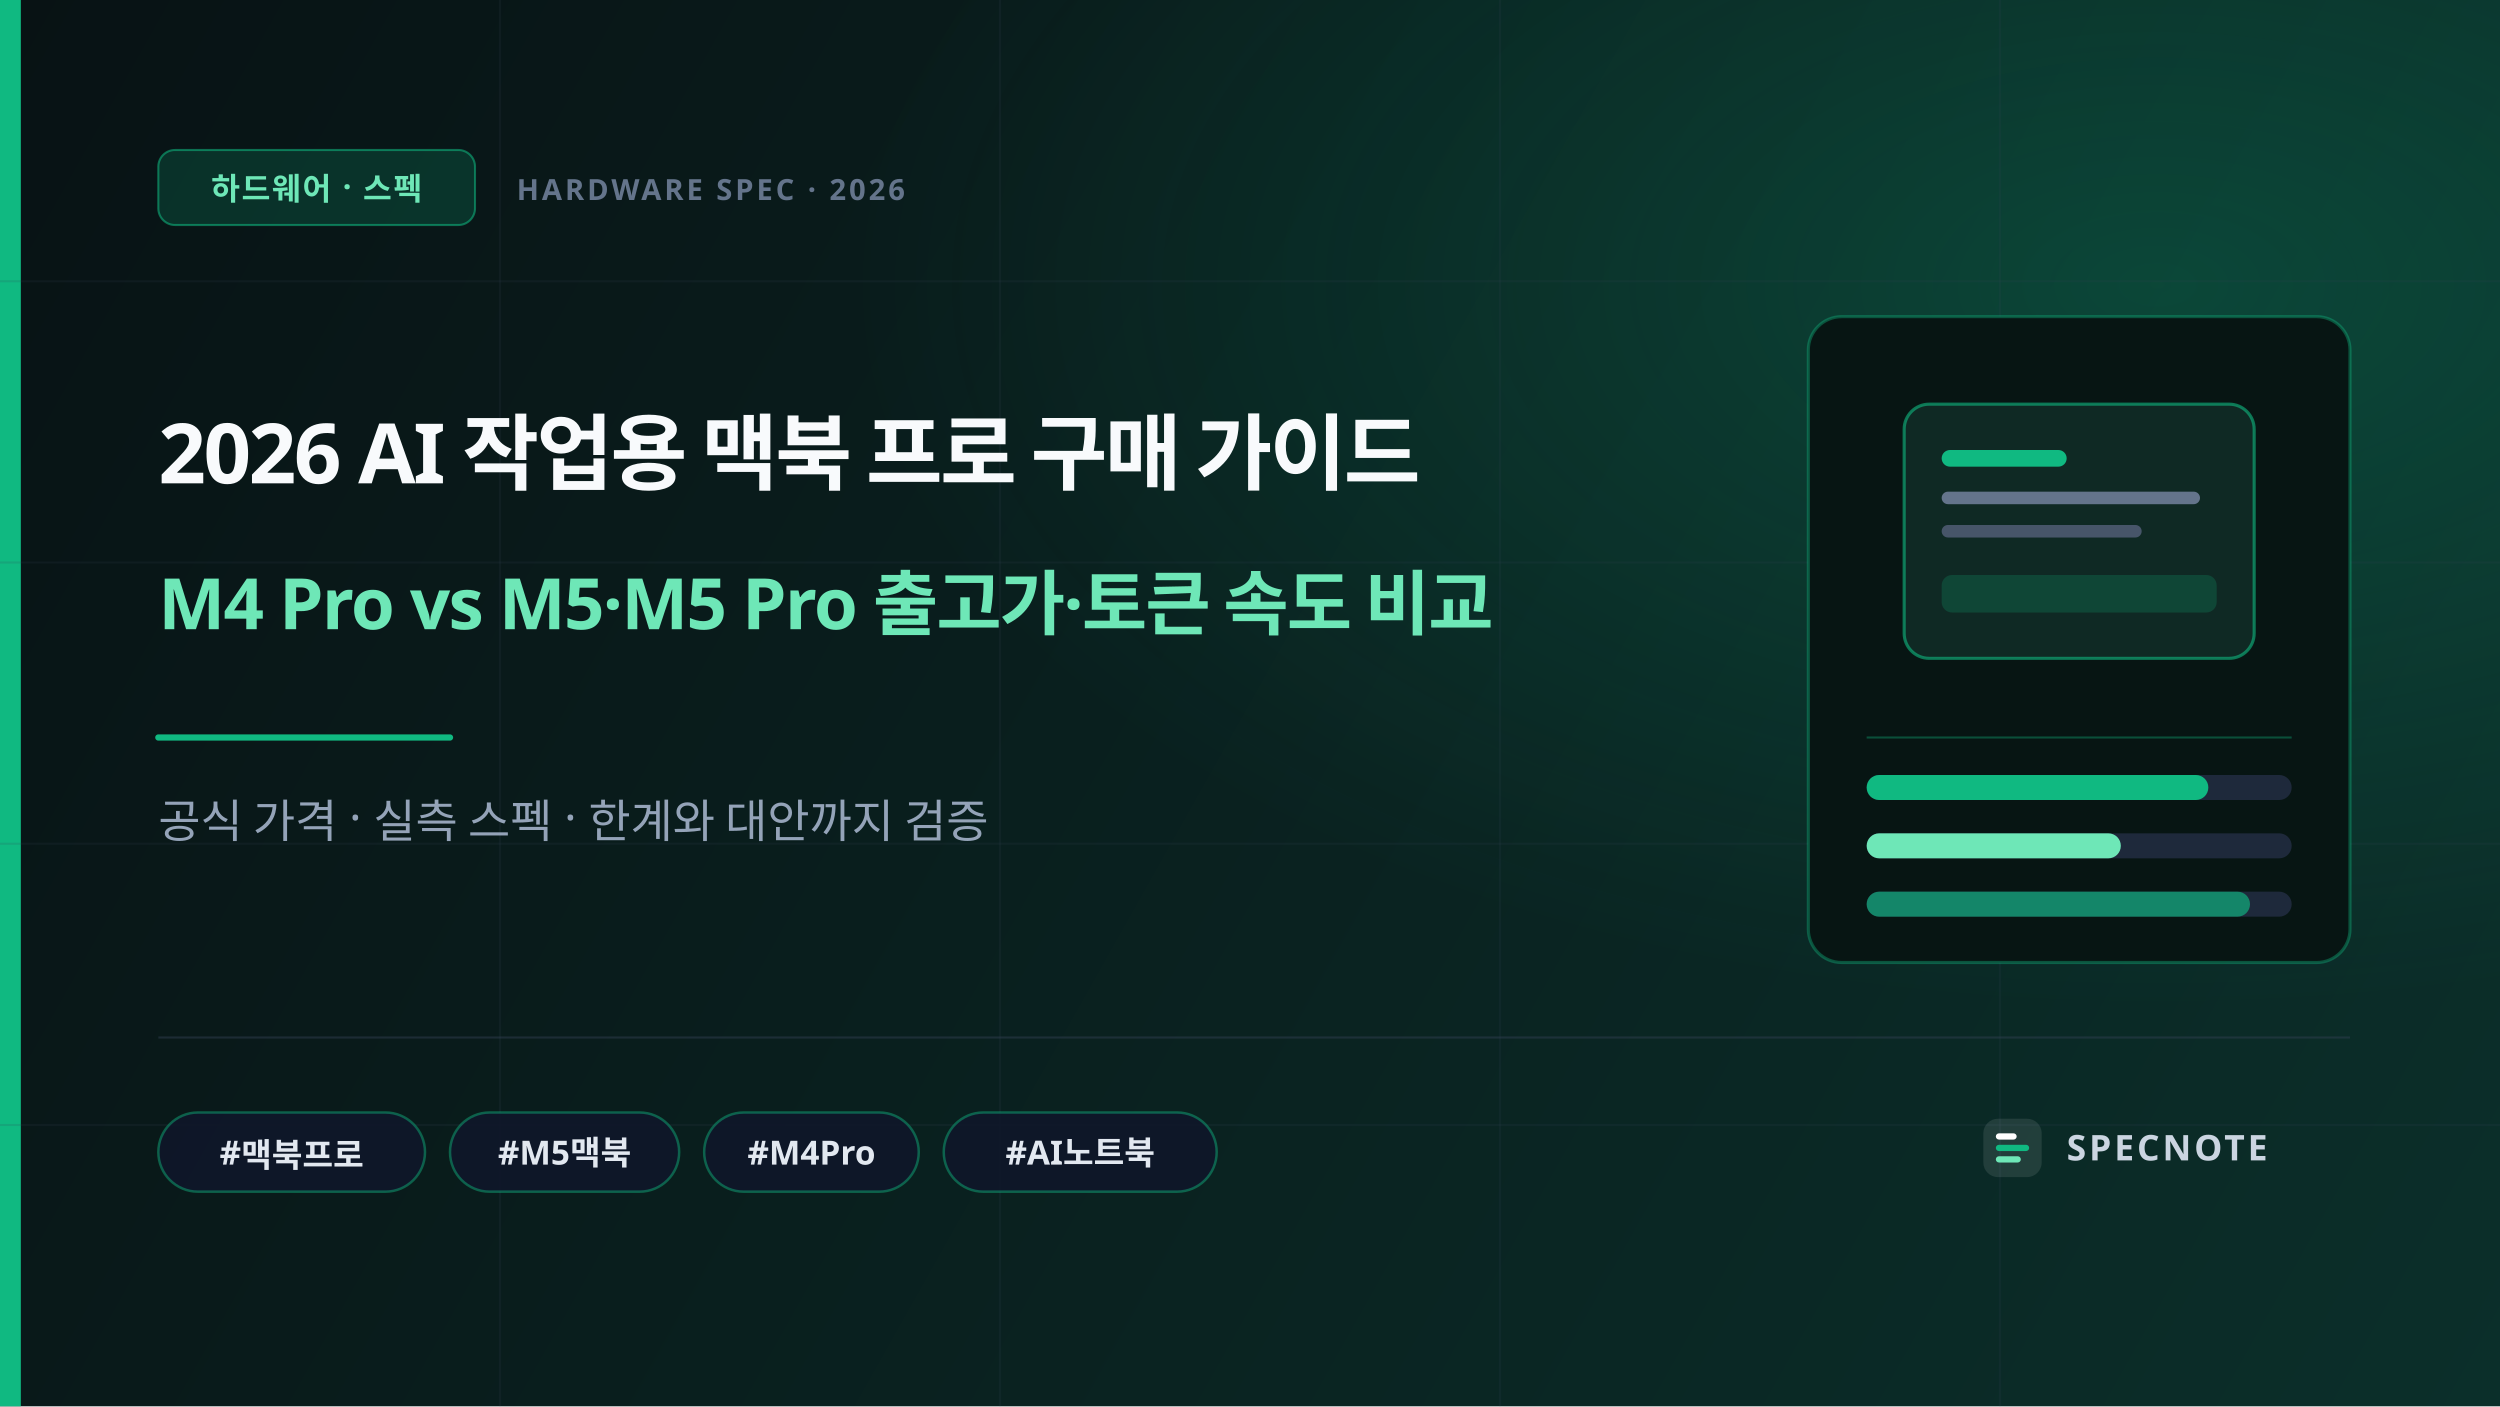
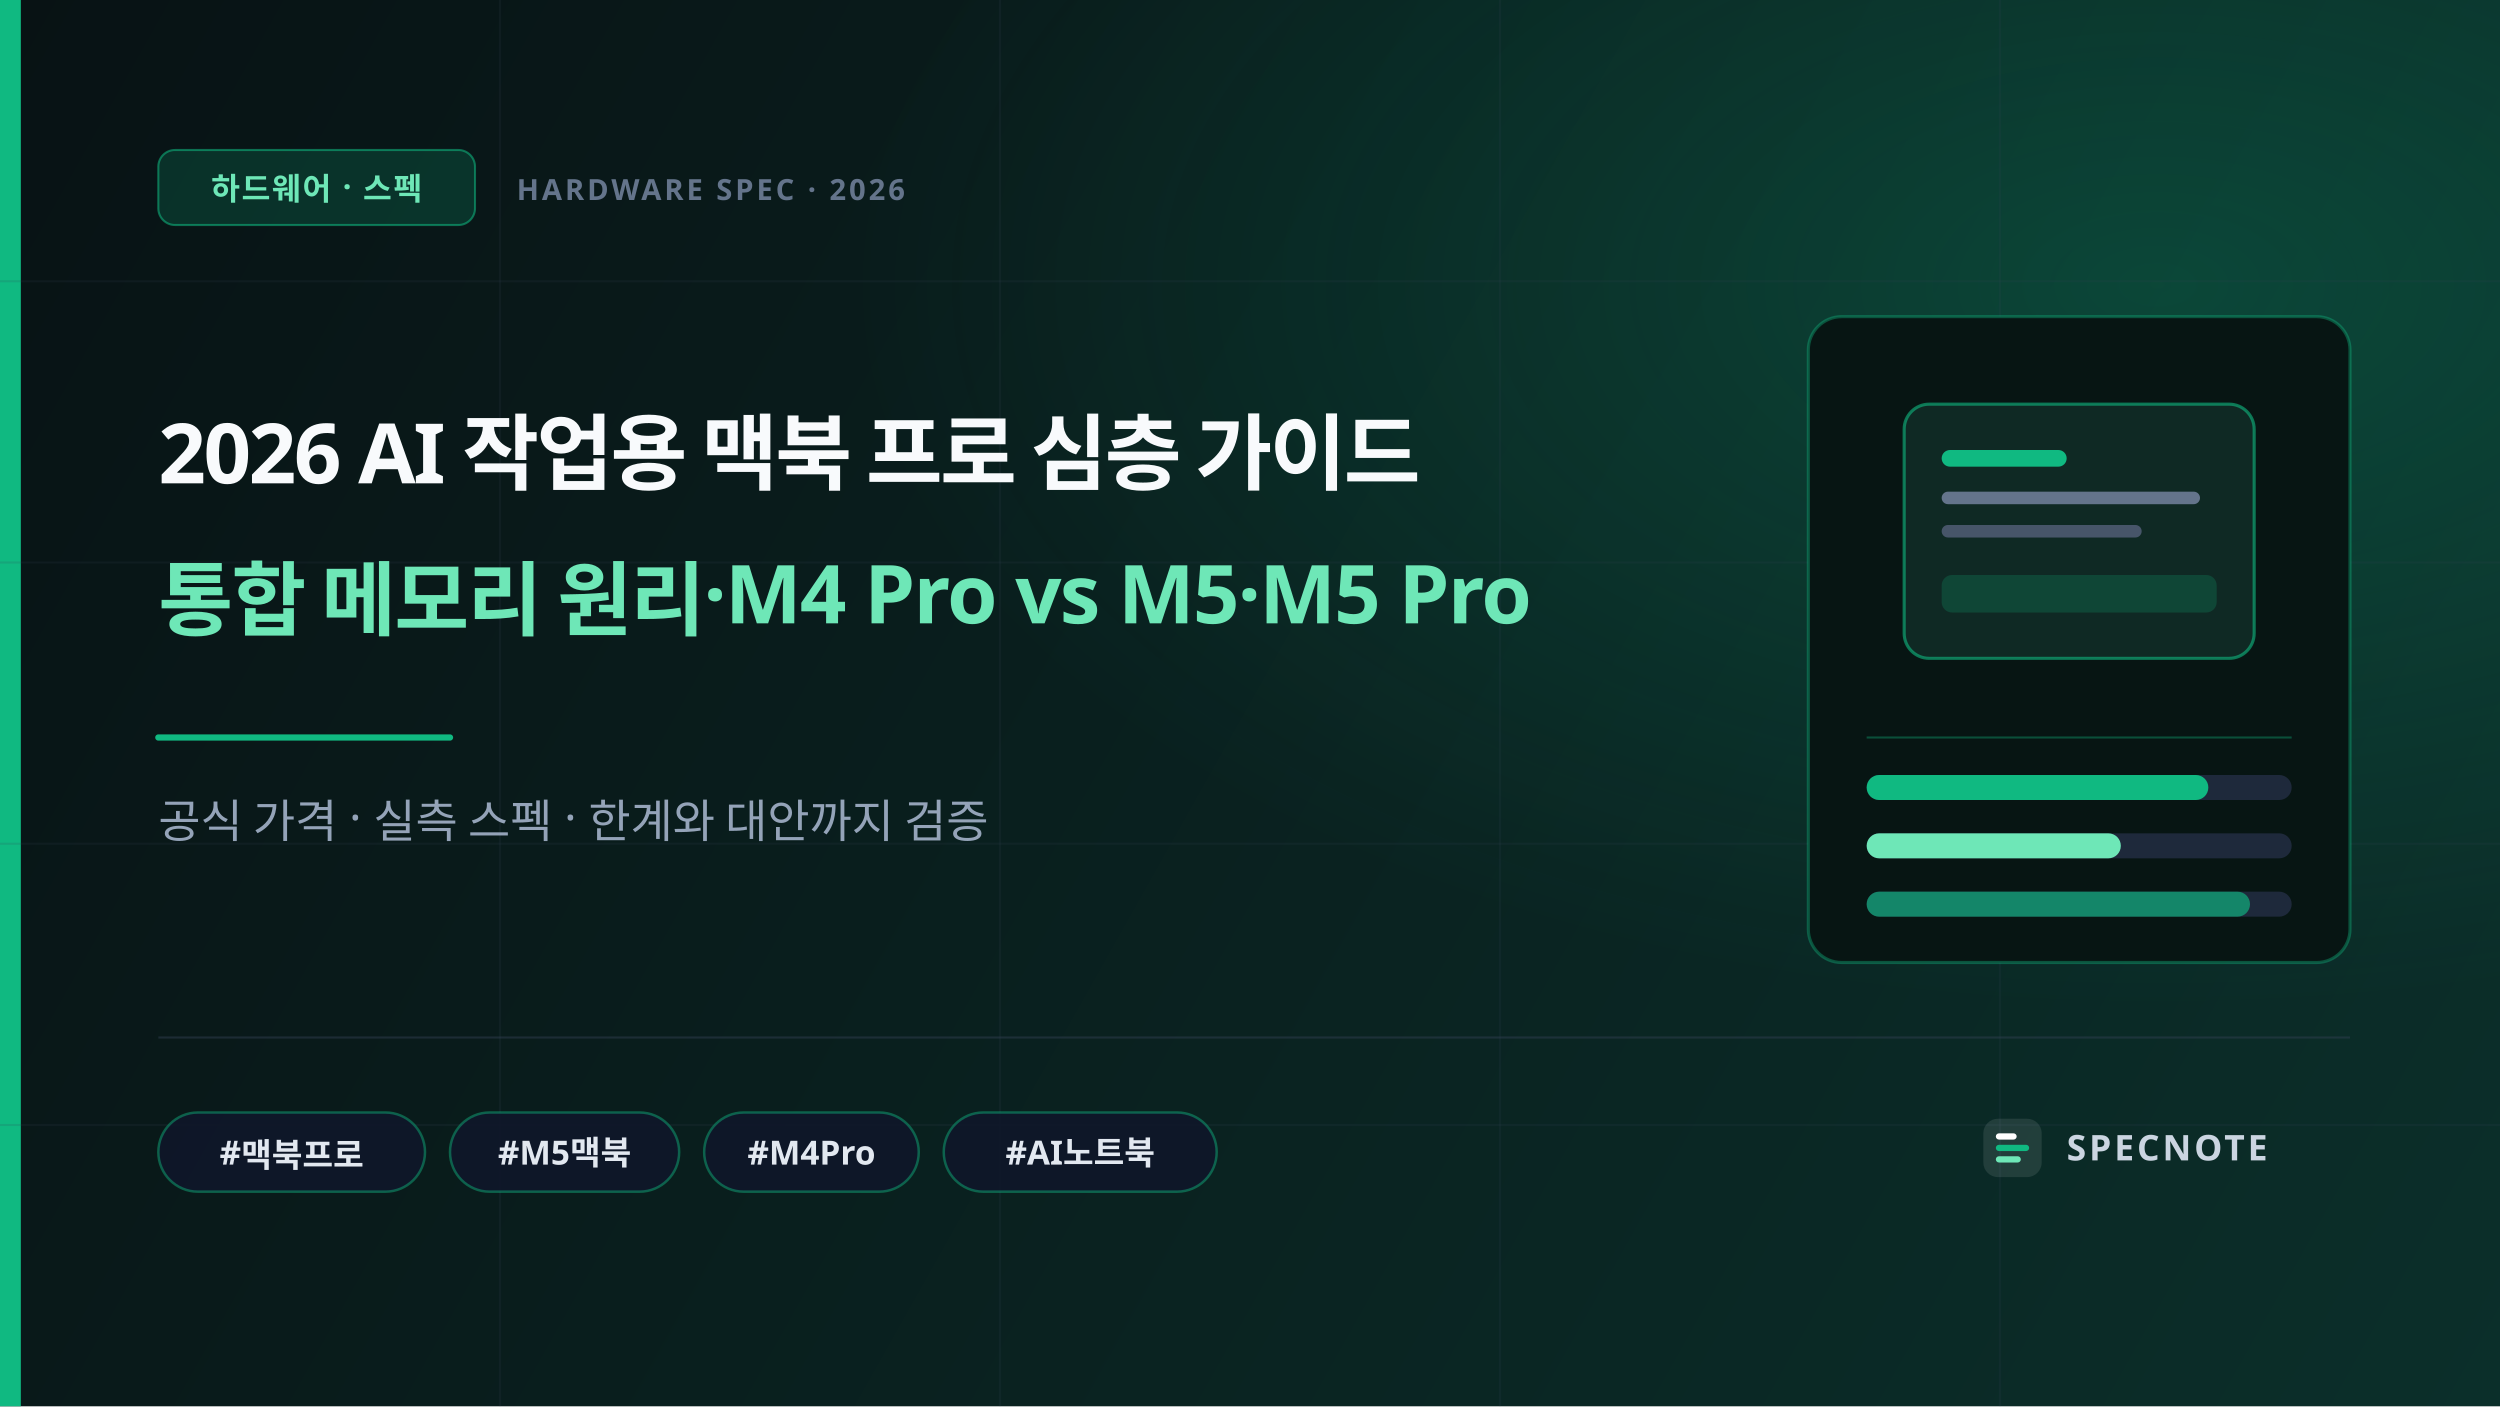
<svg xmlns="http://www.w3.org/2000/svg" viewBox="0 0 1200 675" fill="none">
  <defs>
    <linearGradient id="bg" x1="0" y1="0" x2="1200" y2="675" gradientUnits="userSpaceOnUse">
      <stop offset="0%" stop-color="#081214" />
      <stop offset="100%" stop-color="#0B2F2A" />
    </linearGradient>
    <radialGradient id="glow" cx="0.86" cy="0.2" r="0.52">
      <stop offset="0%" stop-color="#10B981" stop-opacity="0.22" />
      <stop offset="100%" stop-color="#10B981" stop-opacity="0" />
    </radialGradient>
  </defs>
  <rect width="1200" height="675" fill="url(#bg)" />
  <rect width="1200" height="675" fill="url(#glow)" />
  <rect x="0" y="0" width="10" height="675" fill="#10B981" />
  <g stroke="#334155" stroke-opacity="0.16">
    <path d="M0 135H1200M0 270H1200M0 405H1200M0 540H1200" />
    <path d="M240 0V675M480 0V675M720 0V675M960 0V675" />
  </g>
  <rect x="76" y="72" width="152" height="36" rx="8" fill="#10B981" fill-opacity="0.18" stroke="#10B981" stroke-opacity="0.55" />
  <text x="152" y="96" text-anchor="middle" fill="#6EE7B7" font-family="'Pretendard', 'Malgun Gothic', sans-serif" font-size="15" font-weight="800" letter-spacing="0.8">하드웨어 · 스펙</text>
  <text x="248" y="96" fill="#64748B" font-family="'Pretendard', 'Malgun Gothic', sans-serif" font-size="14" font-weight="700" letter-spacing="1.4">HARDWARE SPEC · 2026</text>
-   <text x="76" y="232" fill="#F8FAFC" font-family="'Pretendard', 'Apple SD Gothic Neo', 'Malgun Gothic', 'Noto Sans KR', sans-serif" font-size="40" font-weight="900" letter-spacing="-1.2">2026 AI 작업용 맥북 프로 구매 가이드</text>
-   <text x="76" y="302" fill="#6EE7B7" font-family="'Pretendard', 'Apple SD Gothic Neo', 'Malgun Gothic', 'Noto Sans KR', sans-serif" font-size="34" font-weight="800" letter-spacing="-0.8">M4 Pro vs M5·M5 Pro 출고가·토큰 속도 비교</text>
+   <text x="76" y="232" fill="#F8FAFC" font-family="'Pretendard', 'Apple SD Gothic Neo', 'Malgun Gothic', 'Noto Sans KR', sans-serif" font-size="40" font-weight="900" letter-spacing="-1.2">2026 AI 작업용 맥북 프로 심층 가이드</text>
+   <text x="76" y="302" fill="#6EE7B7" font-family="'Pretendard', 'Apple SD Gothic Neo', 'Malgun Gothic', 'Noto Sans KR', sans-serif" font-size="39" font-weight="800" letter-spacing="-0.8">통합 메모리 원리·M4 Pro vs M5·M5 Pro</text>
  <line x1="76" y1="354" x2="216" y2="354" stroke="#10B981" stroke-width="3" stroke-linecap="round" />
  <text x="76" y="402" fill="#94A3B8" font-family="'Pretendard', 'Apple SD Gothic Neo', 'Malgun Gothic', sans-serif" font-size="22" font-weight="500">공식 가격 · 실측 스펙 · 한계와 대안까지 검증</text>
  <g transform="translate(868, 152)">
    <rect width="260" height="310" rx="16" fill="#071513" stroke="#10B981" stroke-opacity="0.38" stroke-width="1.5" />
    <rect x="46" y="42" width="168" height="122" rx="12" fill="#0F2924" stroke="#10B981" stroke-opacity="0.6" stroke-width="1.5" />
    <rect x="64" y="64" width="60" height="8" rx="4" fill="#10B981" />
    <rect x="64" y="84" width="124" height="6" rx="3" fill="#64748B" />
    <rect x="64" y="100" width="96" height="6" rx="3" fill="#475569" />
    <rect x="64" y="124" width="132" height="18" rx="5" fill="#10B981" fill-opacity="0.2" />
    <line x1="28" y1="202" x2="232" y2="202" stroke="#10B981" stroke-opacity="0.35" />
    <rect x="28" y="220" width="204" height="12" rx="6" fill="#1E293B" />
    <rect x="28" y="220" width="164" height="12" rx="6" fill="#10B981" />
    <rect x="28" y="248" width="204" height="12" rx="6" fill="#1E293B" />
    <rect x="28" y="248" width="122" height="12" rx="6" fill="#6EE7B7" />
    <rect x="28" y="276" width="204" height="12" rx="6" fill="#1E293B" />
    <rect x="28" y="276" width="184" height="12" rx="6" fill="#10B981" fill-opacity="0.65" />
  </g>
  <line x1="76" y1="498" x2="1128" y2="498" stroke="#334155" stroke-opacity="0.45" />
  <rect x="76" y="534" width="128" height="38" rx="19" fill="#0F172A" fill-opacity="0.9" stroke="#10B981" stroke-opacity="0.45" stroke-width="1.2" />
  <text x="140" y="559" text-anchor="middle" fill="#E2E8F0" font-family="'Pretendard', 'Apple SD Gothic Neo', 'Malgun Gothic', sans-serif" font-size="16" font-weight="700">#맥북프로</text>
  <rect x="216" y="534" width="110" height="38" rx="19" fill="#0F172A" fill-opacity="0.9" stroke="#10B981" stroke-opacity="0.45" stroke-width="1.2" />
  <text x="271" y="559" text-anchor="middle" fill="#E2E8F0" font-family="'Pretendard', 'Apple SD Gothic Neo', 'Malgun Gothic', sans-serif" font-size="16" font-weight="700">#M5맥북</text>
  <rect x="338" y="534" width="103" height="38" rx="19" fill="#0F172A" fill-opacity="0.9" stroke="#10B981" stroke-opacity="0.45" stroke-width="1.2" />
  <text x="389.5" y="559" text-anchor="middle" fill="#E2E8F0" font-family="'Pretendard', 'Apple SD Gothic Neo', 'Malgun Gothic', sans-serif" font-size="16" font-weight="700">#M4Pro</text>
  <rect x="453" y="534" width="131" height="38" rx="19" fill="#0F172A" fill-opacity="0.9" stroke="#10B981" stroke-opacity="0.45" stroke-width="1.2" />
  <text x="518.5" y="559" text-anchor="middle" fill="#E2E8F0" font-family="'Pretendard', 'Apple SD Gothic Neo', 'Malgun Gothic', sans-serif" font-size="16" font-weight="700">#AI노트북</text>
  <g transform="translate(952, 537)">
    <rect width="28" height="28" rx="7" fill="#FFFFFF" fill-opacity="0.1" />
    <rect x="6" y="7" width="10" height="3" rx="1.5" fill="#FFFFFF" />
    <rect x="6" y="12.5" width="16" height="3" rx="1.5" fill="#10B981" />
    <rect x="6" y="18" width="12" height="3" rx="1.5" fill="#6EE7B7" />
    <text x="40" y="20" fill="#CBD5E1" font-family="'Pretendard', 'Malgun Gothic', sans-serif" font-size="17" font-weight="800" letter-spacing="1.4">SPECNOTE</text>
  </g>
</svg>
